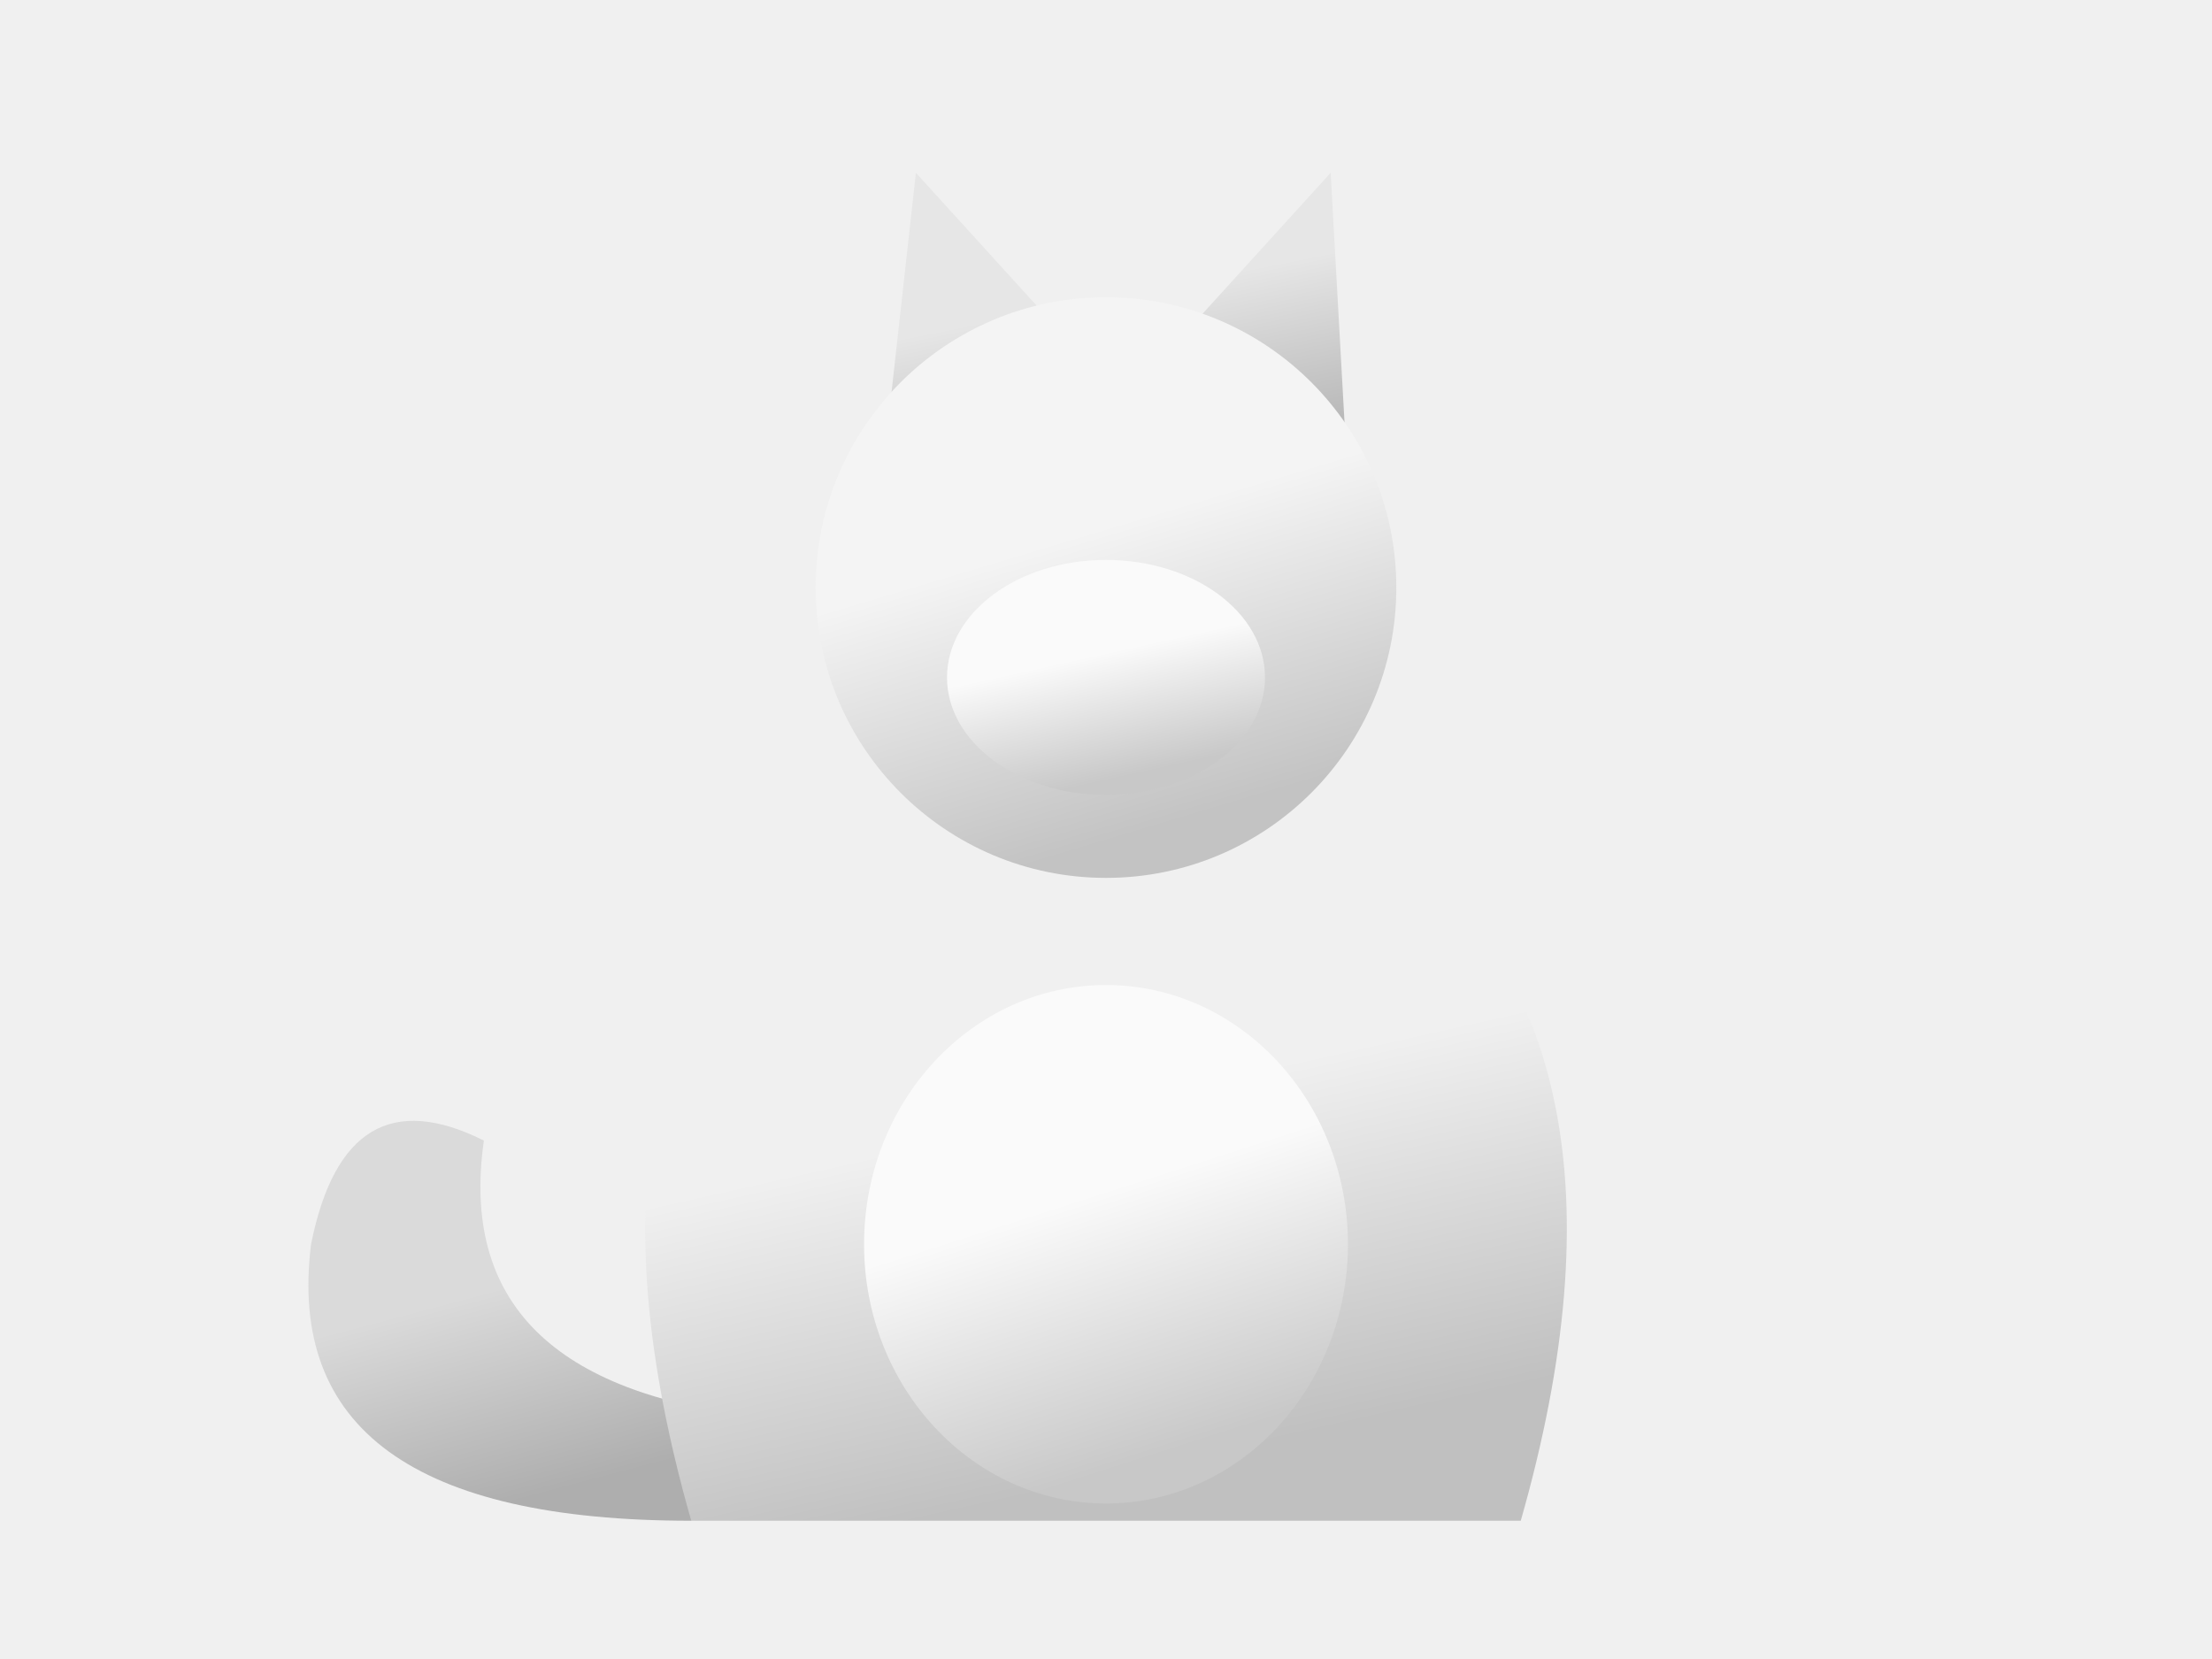
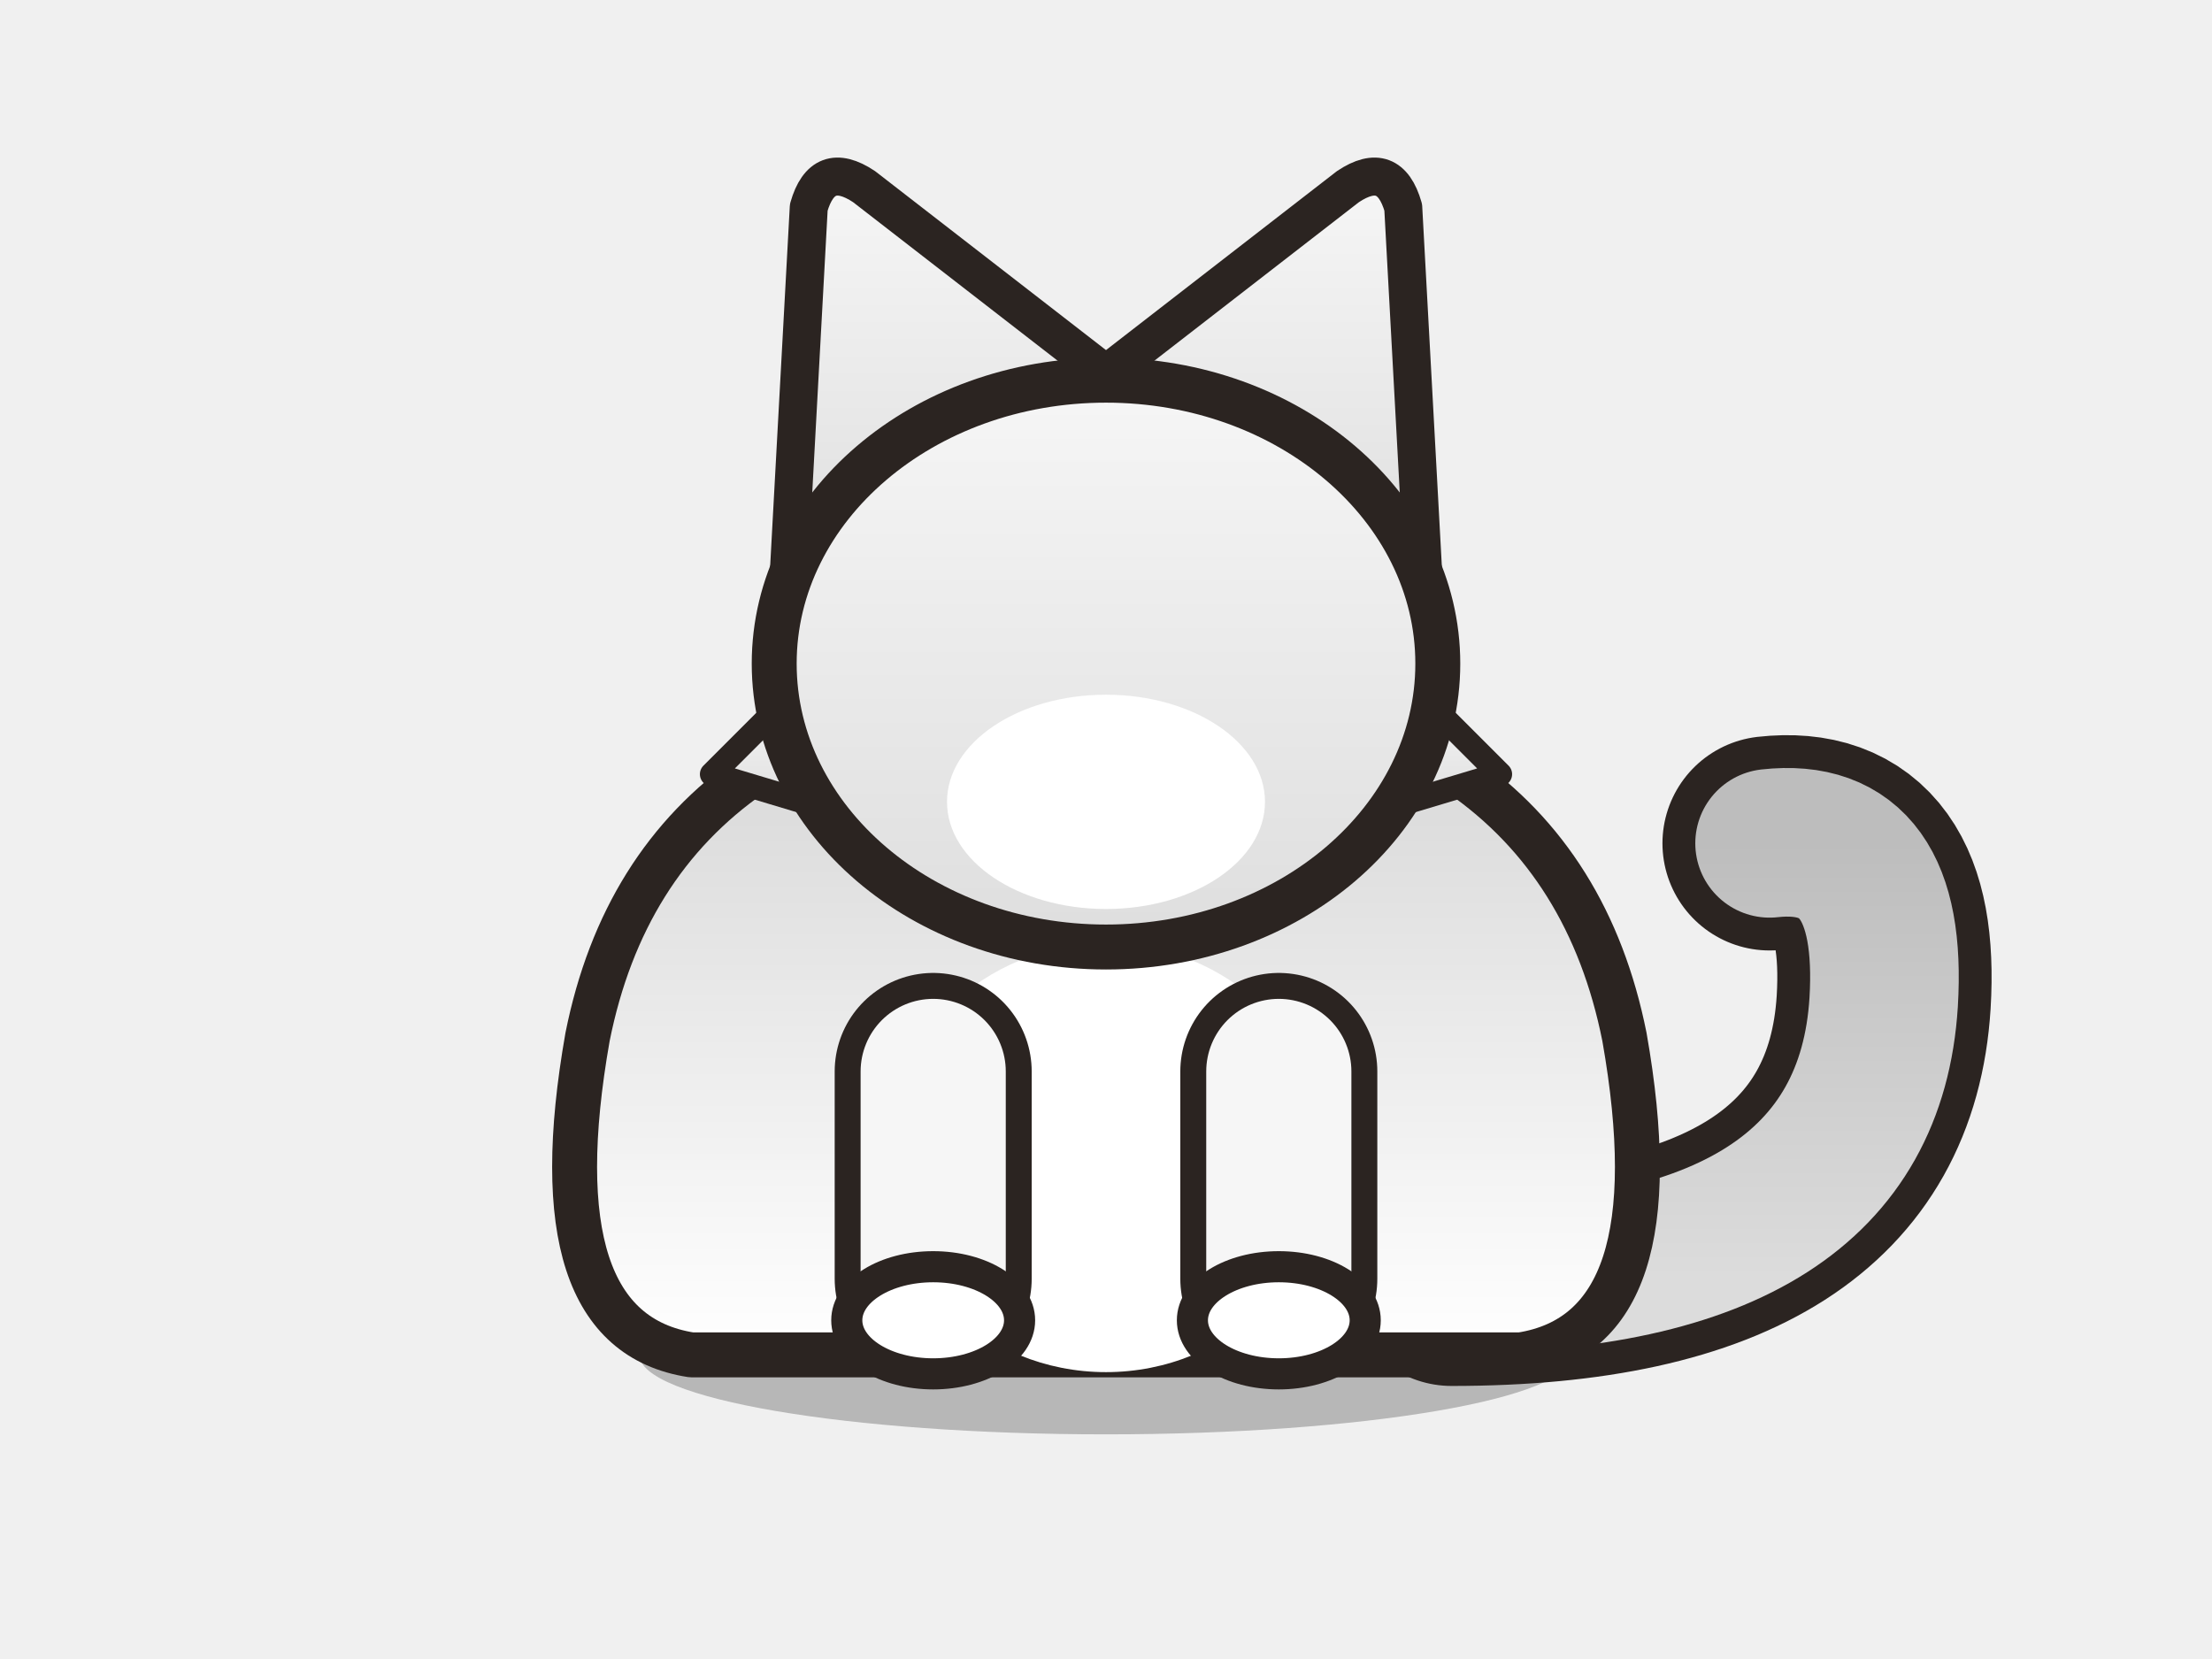
<svg xmlns="http://www.w3.org/2000/svg" width="64" height="48" viewBox="0 0 64 48">
  <defs>
-     <linearGradient id="sdadada" x1="0" y1="0" x2="0.3" y2="1">
-       <stop offset="0" stop-color="#dadada" />
-       <stop offset="0.5" stop-color="#dadada" />
-       <stop offset="1" stop-color="#aeaeae" />
+     <linearGradient id="gb" x1="0" y1="0" x2="0" y2="1">
+       <stop offset="0" stop-color="#d4d4d4" />
+       <stop offset="0.55" stop-color="#ececec" />
+       <stop offset="1" stop-color="#ffffff" />
    </linearGradient>
-     <linearGradient id="sf0f0f0" x1="0" y1="0" x2="0.3" y2="1">
-       <stop offset="0" stop-color="#f0f0f0" />
-       <stop offset="0.5" stop-color="#f0f0f0" />
-       <stop offset="1" stop-color="#c0c0c0" />
+     <linearGradient id="gd" x1="0" y1="0" x2="0" y2="1">
+       <stop offset="0" stop-color="#bdbdbd" />
+       <stop offset="1" stop-color="#dcdcdc" />
    </linearGradient>
-     <linearGradient id="sfafafa" x1="0" y1="0" x2="0.3" y2="1">
-       <stop offset="0" stop-color="#fafafa" />
-       <stop offset="0.5" stop-color="#fafafa" />
-       <stop offset="1" stop-color="#c8c8c8" />
+     <linearGradient id="gh" x1="0" y1="0" x2="0" y2="1">
+       <stop offset="0" stop-color="#f6f6f6" />
+       <stop offset="1" stop-color="#dedede" />
    </linearGradient>
-     <linearGradient id="se6e6e6" x1="0" y1="0" x2="0.3" y2="1">
-       <stop offset="0" stop-color="#e6e6e6" />
-       <stop offset="0.5" stop-color="#e6e6e6" />
-       <stop offset="1" stop-color="#b8b8b8" />
+     <linearGradient id="gl" x1="0" y1="0" x2="0" y2="1">
+       <stop offset="0" stop-color="#f2f2f2" />
+       <stop offset="1" stop-color="#ffffff" />
    </linearGradient>
-     <linearGradient id="sf4f4f4" x1="0" y1="0" x2="0.3" y2="1">
-       <stop offset="0" stop-color="#f4f4f4" />
-       <stop offset="0.5" stop-color="#f4f4f4" />
-       <stop offset="1" stop-color="#c3c3c3" />
+     <linearGradient id="ge" x1="0" y1="0" x2="1" y2="1">
+       <stop offset="0" stop-color="#d8f08a" />
+       <stop offset="0.5" stop-color="#9bd152" />
+       <stop offset="1" stop-color="#5f9a34" />
    </linearGradient>
  </defs>
-   <path d="M20 44Q8 44 9 36Q10 31 14 33Q13 40 22 41Z" fill="url(#sdadada)" />
-   <path d="M20 44Q16 30 24 24H40Q48 30 44 44Z" fill="url(#sf0f0f0)" />
-   <ellipse cx="32" cy="36" rx="7" ry="7.5" fill="url(#sfafafa)" />
-   <path d="M25.5 14L26.5 5L31.5 10.5ZM33.5 10.5L38.5 5L39 14Z" fill="url(#se6e6e6)" />
-   <circle cx="32" cy="17" r="8.4" fill="url(#sf4f4f4)" />
-   <ellipse cx="32" cy="19.6" rx="4.6" ry="3.4" fill="url(#sfafafa)" />
+   <ellipse cx="32" cy="39.2" rx="13.5" ry="2.3" fill="#000000" opacity="0.24" />
+   <path d="M42 37Q54 37 54.5 29Q54.8 24 51.2 24.4" fill="none" stroke="#2b2421" stroke-width="6.2" stroke-linejoin="round" stroke-linecap="round" />
+   <path d="M42 37Q54 37 54.5 29Q54.8 24 51.2 24.4" fill="none" stroke="url(#gd)" stroke-width="4.3" stroke-linejoin="round" stroke-linecap="round" />
+   <path d="M20 39.2Q15.5 38.5 17 30Q19 20 32 19.6Q45 20 47 30Q48.5 38.5 44 39.2Z" fill="url(#gb)" stroke="#2b2421" stroke-width="1.3" stroke-linejoin="round" stroke-linecap="round" />
+   <ellipse cx="32" cy="33.5" rx="6.4" ry="6.2" fill="#ffffff" stroke="none" stroke-width="1.0" />
+   <path d="M27 31 L27 37" fill="none" stroke="#2b2421" stroke-width="5.7" stroke-linejoin="round" stroke-linecap="round" />
+   <path d="M27 31 L27 37" fill="none" stroke="#f6f6f6" stroke-width="4.2" stroke-linejoin="round" stroke-linecap="round" />
+   <path d="M37 31 L37 37" fill="none" stroke="#2b2421" stroke-width="5.7" stroke-linejoin="round" stroke-linecap="round" />
+   <path d="M37 31 L37 37" fill="none" stroke="#f6f6f6" stroke-width="4.2" stroke-linejoin="round" stroke-linecap="round" />
+   <ellipse cx="27" cy="38.2" rx="2.5" ry="1.55" fill="#ffffff" stroke="#2b2421" stroke-width="0.9" />
+   <ellipse cx="37" cy="38.2" rx="2.5" ry="1.55" fill="#ffffff" stroke="#2b2421" stroke-width="0.9" />
+   <path d="M22.8 17L23.4 6Q23.8 4.6 25 5.4L33 11.6Z" fill="url(#gh)" stroke="#2b2421" stroke-width="1.1" stroke-linejoin="round" stroke-linecap="round" />
+   <path d="M41.2 17L40.6 6Q40.2 4.6 39 5.4L31 11.6Z" fill="url(#gh)" stroke="#2b2421" stroke-width="1.1" stroke-linejoin="round" stroke-linecap="round" />
+   <path d="M23 20L20.6 22.4L24.6 23.6Z" fill="url(#gh)" stroke="#2b2421" stroke-width="0.7" stroke-linejoin="round" stroke-linecap="round" />
+   <path d="M41 20L43.4 22.4L39.4 23.6Z" fill="url(#gh)" stroke="#2b2421" stroke-width="0.7" stroke-linejoin="round" stroke-linecap="round" />
+   <ellipse cx="32" cy="19.2" rx="9.6" ry="8.2" fill="url(#gh)" stroke="#2b2421" stroke-width="1.3" />
+   <ellipse cx="32" cy="23.2" rx="4.6" ry="3.1" fill="#ffffff" />
</svg>
